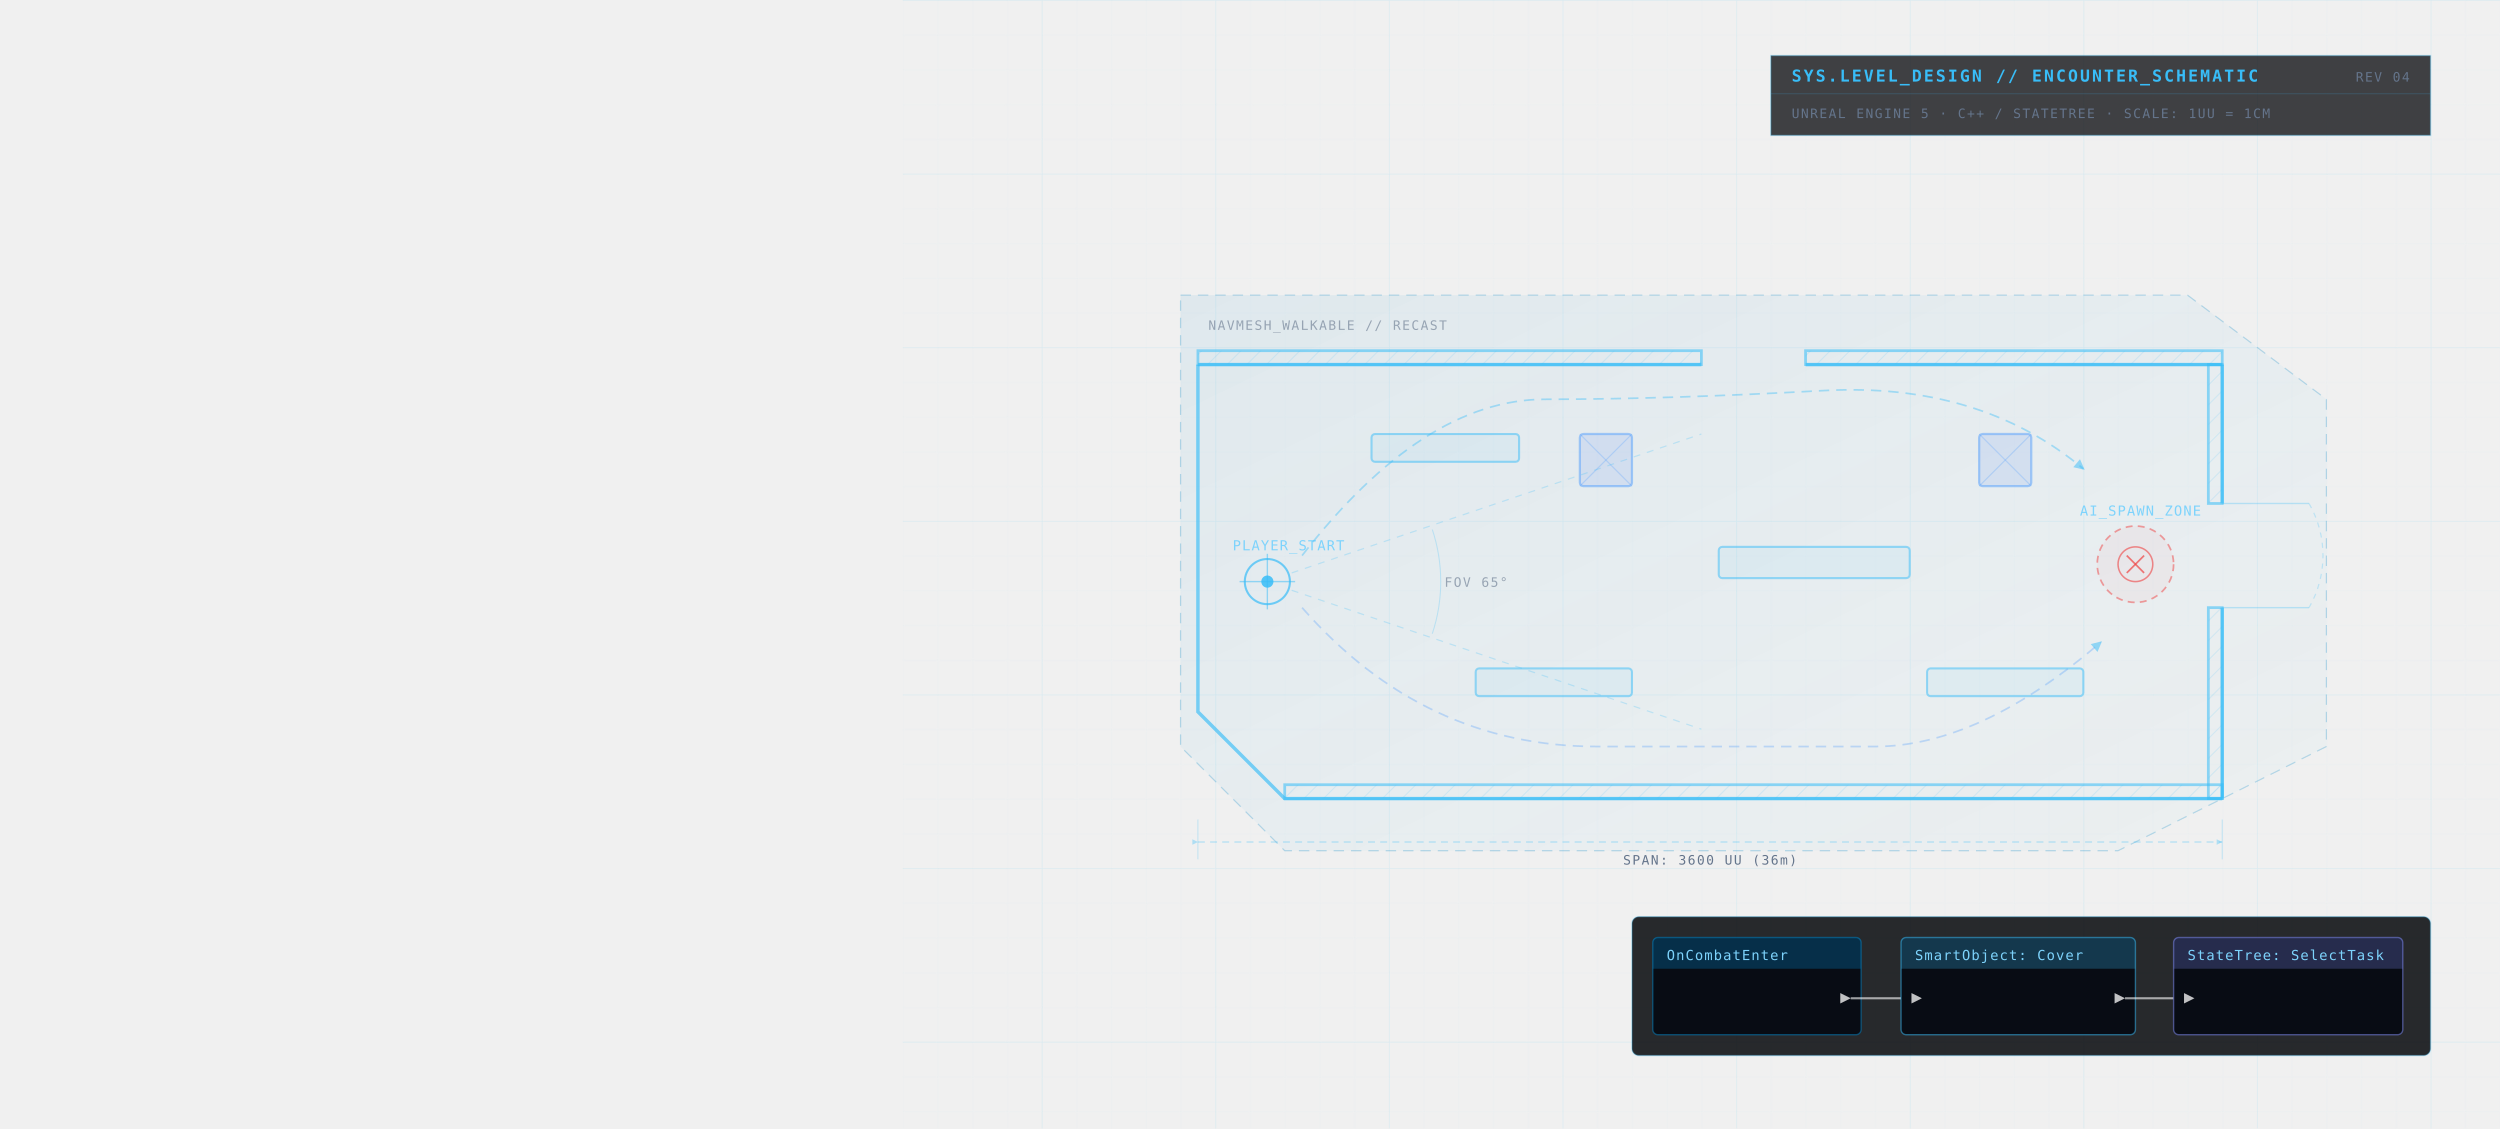
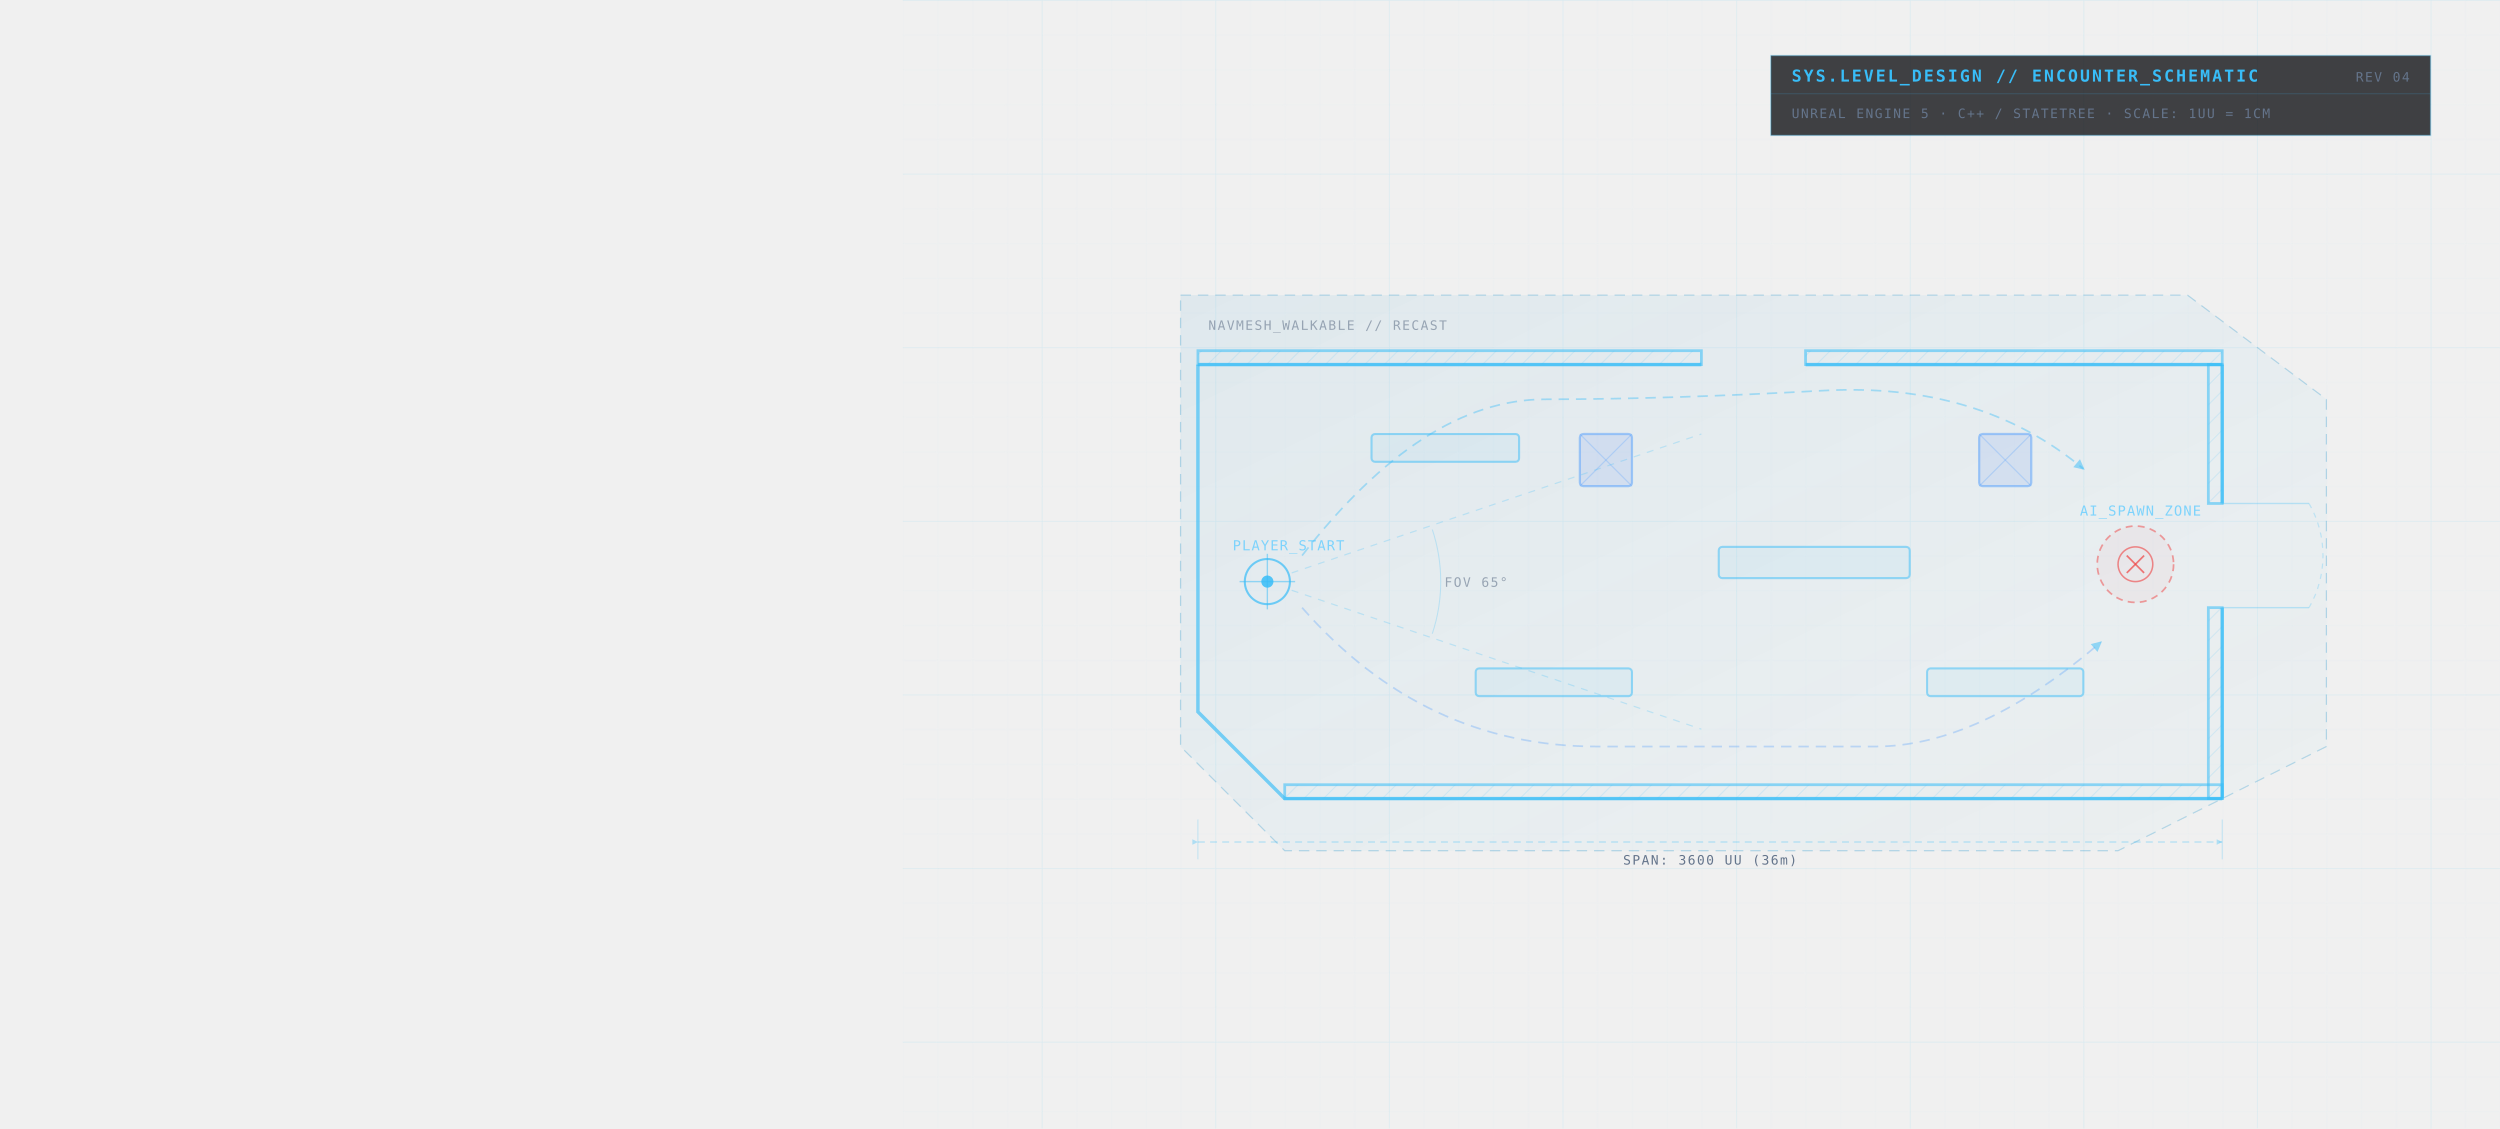
<svg xmlns="http://www.w3.org/2000/svg" class="intro-blueprint-svg" viewBox="0 0 1440 650" fill="none" preserveAspectRatio="xMidYMid slice">
  <defs>
    <pattern id="bpGridSmall" width="20" height="20" patternUnits="userSpaceOnUse">
      <path d="M 20 0 L 0 0 0 20" fill="none" stroke="#38bdf8" stroke-width="0.5" stroke-opacity="0.04" />
    </pattern>
    <pattern id="bpGridLarge" width="100" height="100" patternUnits="userSpaceOnUse">
      <rect width="100" height="100" fill="url(#bpGridSmall)" />
      <path d="M 100 0 L 0 0 0 100" fill="none" stroke="#38bdf8" stroke-width="0.8" stroke-opacity="0.09" />
    </pattern>
    <pattern id="wallHatch" width="8" height="8" patternTransform="rotate(45 0 0)" patternUnits="userSpaceOnUse">
      <line x1="0" y1="0" x2="0" y2="8" stroke="#38bdf8" stroke-width="1" stroke-opacity="0.16" />
    </pattern>
    <linearGradient id="bpLineGrad" x1="0%" y1="0%" x2="100%" y2="0%">
      <stop offset="0%" stop-color="#38bdf8" stop-opacity="0.0" />
      <stop offset="30%" stop-color="#38bdf8" stop-opacity="0.45" />
      <stop offset="70%" stop-color="#2563eb" stop-opacity="0.45" />
      <stop offset="100%" stop-color="#38bdf8" stop-opacity="0.0" />
    </linearGradient>
    <linearGradient id="navmeshGrad" x1="0%" y1="0%" x2="100%" y2="100%">
      <stop offset="0%" stop-color="#0284c7" stop-opacity="0.07" />
      <stop offset="100%" stop-color="#38bdf8" stop-opacity="0.02" />
    </linearGradient>
    <marker id="bpArrow" markerWidth="8" markerHeight="8" refX="6" refY="4" orient="auto">
      <path d="M 1 1 L 7 4 L 1 7 Z" fill="#38bdf8" fill-opacity="0.5" />
    </marker>
    <marker id="bpArrowDim" markerWidth="6" markerHeight="6" refX="5" refY="3" orient="auto">
      <path d="M 1 1 L 5 3 L 1 5 Z" fill="#38bdf8" fill-opacity="0.35" />
    </marker>
    <style>
      .bp-scan { animation: bpScan 16s linear infinite; }
      @keyframes bpScan { 0% { transform: translateY(-40px); opacity: 0; } 15% { opacity: 0.5; } 85% { opacity: 0.5; } 100% { transform: translateY(650px); opacity: 0; } }
      .bp-dim { stroke: #38bdf8; stroke-opacity: 0.3; stroke-width: 0.8; stroke-dasharray: 4,3; }
      .bp-wall { stroke: #38bdf8; stroke-width: 1.6; stroke-opacity: 0.55; fill: url(#wallHatch); }
      .bp-cover-low { stroke: #38bdf8; stroke-width: 1.2; stroke-opacity: 0.5; fill: rgba(56, 189, 248, 0.06); }
      .bp-cover-high { stroke: #60a5fa; stroke-width: 1.3; stroke-opacity: 0.55; fill: rgba(37, 99, 235, 0.10); }
      .bp-title { font-family: "JetBrains Mono", monospace; font-size: 9.5px; fill: #38bdf8; font-weight: 600; letter-spacing: 1.2px; }
      .bp-meta { font-family: "JetBrains Mono", monospace; font-size: 7.5px; fill: #64748b; letter-spacing: 0.8px; }
      .bp-label { font-family: "JetBrains Mono", monospace; font-size: 8px; fill: #7dd3fc; font-weight: 500; letter-spacing: 0.6px; }
    </style>
  </defs>
  <rect x="520" y="0" width="920" height="650" fill="url(#bpGridLarge)" />
  <g class="bp-scan">
    <line x1="560" y1="0" x2="1420" y2="0" stroke="url(#bpLineGrad)" stroke-width="1.2" stroke-opacity="0.35" />
  </g>
  <g transform="translate(1020, 32)">
    <rect x="0" y="0" width="380" height="46" fill="#04060a" fill-opacity="0.75" stroke="#38bdf8" stroke-width="0.8" stroke-opacity="0.3" />
    <line x1="0" y1="22" x2="380" y2="22" stroke="#38bdf8" stroke-width="0.5" stroke-opacity="0.2" />
    <text x="12" y="15" class="bp-title">SYS.LEVEL_DESIGN // ENCOUNTER_SCHEMATIC</text>
    <text x="368" y="15" class="bp-meta" fill="#38bdf8" text-anchor="end">REV 04</text>
    <text x="12" y="36" class="bp-meta">UNREAL ENGINE 5 · C++ / STATETREE · SCALE: 1UU = 1CM</text>
  </g>
  <polygon points="680,170 1260,170 1340,230 1340,430 1220,490 740,490 680,430" fill="url(#navmeshGrad)" stroke="#0284c7" stroke-width="0.7" stroke-opacity="0.25" stroke-dasharray="6,4" />
  <text x="696" y="190" class="bp-meta" opacity="0.6">NAVMESH_WALKABLE // RECAST</text>
  <path d="M 690,210 L 980,210 M 1040,210 L 1280,210" stroke="#38bdf8" stroke-width="2" stroke-opacity="0.65" />
  <rect x="690" y="202" width="290" height="8" class="bp-wall" />
  <rect x="1040" y="202" width="240" height="8" class="bp-wall" />
  <path d="M 1280,210 L 1280,290 M 1280,350 L 1280,460" stroke="#38bdf8" stroke-width="2" stroke-opacity="0.65" />
  <rect x="1272" y="210" width="8" height="80" class="bp-wall" />
  <rect x="1272" y="350" width="8" height="110" class="bp-wall" />
  <path d="M 1280,290 L 1330,290 M 1280,350 L 1330,350" stroke="#38bdf8" stroke-width="0.8" stroke-opacity="0.3" />
  <path d="M 1330,290 A 60 60 0 0 1 1330,350" stroke="#38bdf8" stroke-width="0.7" stroke-opacity="0.25" stroke-dasharray="3,3" />
  <path d="M 1280,460 L 740,460 L 690,410 L 690,210" stroke="#38bdf8" stroke-width="2" stroke-opacity="0.65" />
  <rect x="740" y="452" width="540" height="8" class="bp-wall" />
  <rect x="790" y="250" width="85" height="16" rx="2" class="bp-cover-low" />
  <rect x="910" y="250" width="30" height="30" rx="2" class="bp-cover-high" />
  <line x1="910" y1="250" x2="940" y2="280" stroke="#60a5fa" stroke-width="0.7" stroke-opacity="0.3" />
  <line x1="910" y1="280" x2="940" y2="250" stroke="#60a5fa" stroke-width="0.7" stroke-opacity="0.3" />
  <rect x="990" y="315" width="110" height="18" rx="2" class="bp-cover-low" />
  <rect x="1140" y="250" width="30" height="30" rx="2" class="bp-cover-high" />
  <line x1="1140" y1="250" x2="1170" y2="280" stroke="#60a5fa" stroke-width="0.7" stroke-opacity="0.3" />
  <line x1="1140" y1="280" x2="1170" y2="250" stroke="#60a5fa" stroke-width="0.7" stroke-opacity="0.3" />
  <rect x="850" y="385" width="90" height="16" rx="2" class="bp-cover-low" />
  <rect x="1110" y="385" width="90" height="16" rx="2" class="bp-cover-low" />
  <g transform="translate(730, 335)">
    <circle cx="0" cy="0" r="13" stroke="#38bdf8" stroke-width="1.2" stroke-opacity="0.7" fill="none" />
    <circle cx="0" cy="0" r="3.5" fill="#38bdf8" fill-opacity="0.85" />
    <line x1="-16" y1="0" x2="16" y2="0" stroke="#38bdf8" stroke-width="0.8" stroke-opacity="0.5" />
    <line x1="0" y1="-16" x2="0" y2="16" stroke="#38bdf8" stroke-width="0.8" stroke-opacity="0.5" />
    <text x="-20" y="-18" class="bp-label">PLAYER_START</text>
  </g>
  <path d="M 744,330 L 980,250 M 744,340 L 980,420" stroke="#38bdf8" stroke-width="0.7" stroke-opacity="0.25" stroke-dasharray="4,4" />
  <path d="M 825,305 A 95 95 0 0 1 825,365" fill="none" stroke="#38bdf8" stroke-width="0.6" stroke-opacity="0.25" />
  <text x="832" y="338" class="bp-meta" opacity="0.6">FOV 65°</text>
  <path d="M 750,320 Q 820,230 890,230 T 1050,225 T 1200,270" fill="none" stroke="#38bdf8" stroke-width="1" stroke-opacity="0.4" stroke-dasharray="6,4" marker-end="url(#bpArrow)" />
  <path d="M 750,350 Q 820,430 920,430 T 1080,430 T 1210,370" fill="none" stroke="#60a5fa" stroke-width="1" stroke-opacity="0.35" stroke-dasharray="6,4" marker-end="url(#bpArrow)" />
  <g transform="translate(1230, 325)">
    <circle cx="0" cy="0" r="22" stroke="#ef4444" stroke-width="1" stroke-opacity="0.5" stroke-dasharray="4,3" fill="rgba(239, 68, 68, 0.04)" />
    <circle cx="0" cy="0" r="10" stroke="#ef4444" stroke-width="0.9" stroke-opacity="0.6" fill="none" />
    <line x1="-5" y1="-5" x2="5" y2="5" stroke="#ef4444" stroke-width="1" stroke-opacity="0.7" />
    <line x1="5" y1="-5" x2="-5" y2="5" stroke="#ef4444" stroke-width="1" stroke-opacity="0.7" />
    <text x="-32" y="-28" class="bp-label" fill="#f87171">AI_SPAWN_ZONE</text>
  </g>
  <line x1="690" y1="485" x2="1280" y2="485" class="bp-dim" marker-start="url(#bpArrowDim)" marker-end="url(#bpArrowDim)" />
  <line x1="690" y1="472" x2="690" y2="495" stroke="#38bdf8" stroke-width="0.6" stroke-opacity="0.25" />
  <line x1="1280" y1="472" x2="1280" y2="495" stroke="#38bdf8" stroke-width="0.6" stroke-opacity="0.25" />
  <text x="985" y="498" class="bp-meta" text-anchor="middle">SPAN: 3600 UU (36m)</text>
-   <g transform="translate(940, 528)">
-     <rect x="0" y="0" width="460" height="80" rx="4" fill="#04060a" fill-opacity="0.85" stroke="#38bdf8" stroke-width="0.8" stroke-opacity="0.3" />
-     <g transform="translate(12, 12)">
-       <rect x="0" y="0" width="120" height="56" rx="3" fill="#080c14" stroke="#0284c7" stroke-width="0.8" stroke-opacity="0.5" />
-       <path d="M 0 3 Q 0 0 3 0 L 117 0 Q 120 0 120 3 L 120 18 L 0 18 Z" fill="#0284c7" fill-opacity="0.3" />
-       <text x="8" y="13" class="bp-label" font-size="7.5px" fill="#e0f2fe">OnCombatEnter</text>
-       <polygon points="108,32 114,35 108,38" fill="#ffffff" fill-opacity="0.75" />
-     </g>
-     <path d="M 126,47 C 142,47 142,47 155,47" fill="none" stroke="#ffffff" stroke-width="1.2" stroke-opacity="0.6" />
-     <g transform="translate(155, 12)">
-       <rect x="0" y="0" width="135" height="56" rx="3" fill="#080c14" stroke="#38bdf8" stroke-width="0.8" stroke-opacity="0.5" />
-       <path d="M 0 3 Q 0 0 3 0 L 132 0 Q 135 0 135 3 L 135 18 L 0 18 Z" fill="#38bdf8" fill-opacity="0.25" />
-       <text x="8" y="13" class="bp-label" font-size="7.5px" fill="#38bdf8">SmartObject: Cover</text>
-       <polygon points="6,32 12,35 6,38" fill="#ffffff" fill-opacity="0.75" />
-       <polygon points="123,32 129,35 123,38" fill="#ffffff" fill-opacity="0.75" />
-     </g>
-     <path d="M 284,47 C 300,47 300,47 312,47" fill="none" stroke="#ffffff" stroke-width="1.2" stroke-opacity="0.6" />
-     <g transform="translate(312, 12)">
-       <rect x="0" y="0" width="132" height="56" rx="3" fill="#080c14" stroke="#818cf8" stroke-width="0.8" stroke-opacity="0.5" />
-       <path d="M 0 3 Q 0 0 3 0 L 129 0 Q 132 0 132 3 L 132 18 L 0 18 Z" fill="#818cf8" fill-opacity="0.25" />
-       <text x="8" y="13" class="bp-label" font-size="7.5px" fill="#c7d2fe">StateTree: SelectTask</text>
-       <polygon points="6,32 12,35 6,38" fill="#ffffff" fill-opacity="0.75" />
-     </g>
-   </g>
</svg>
